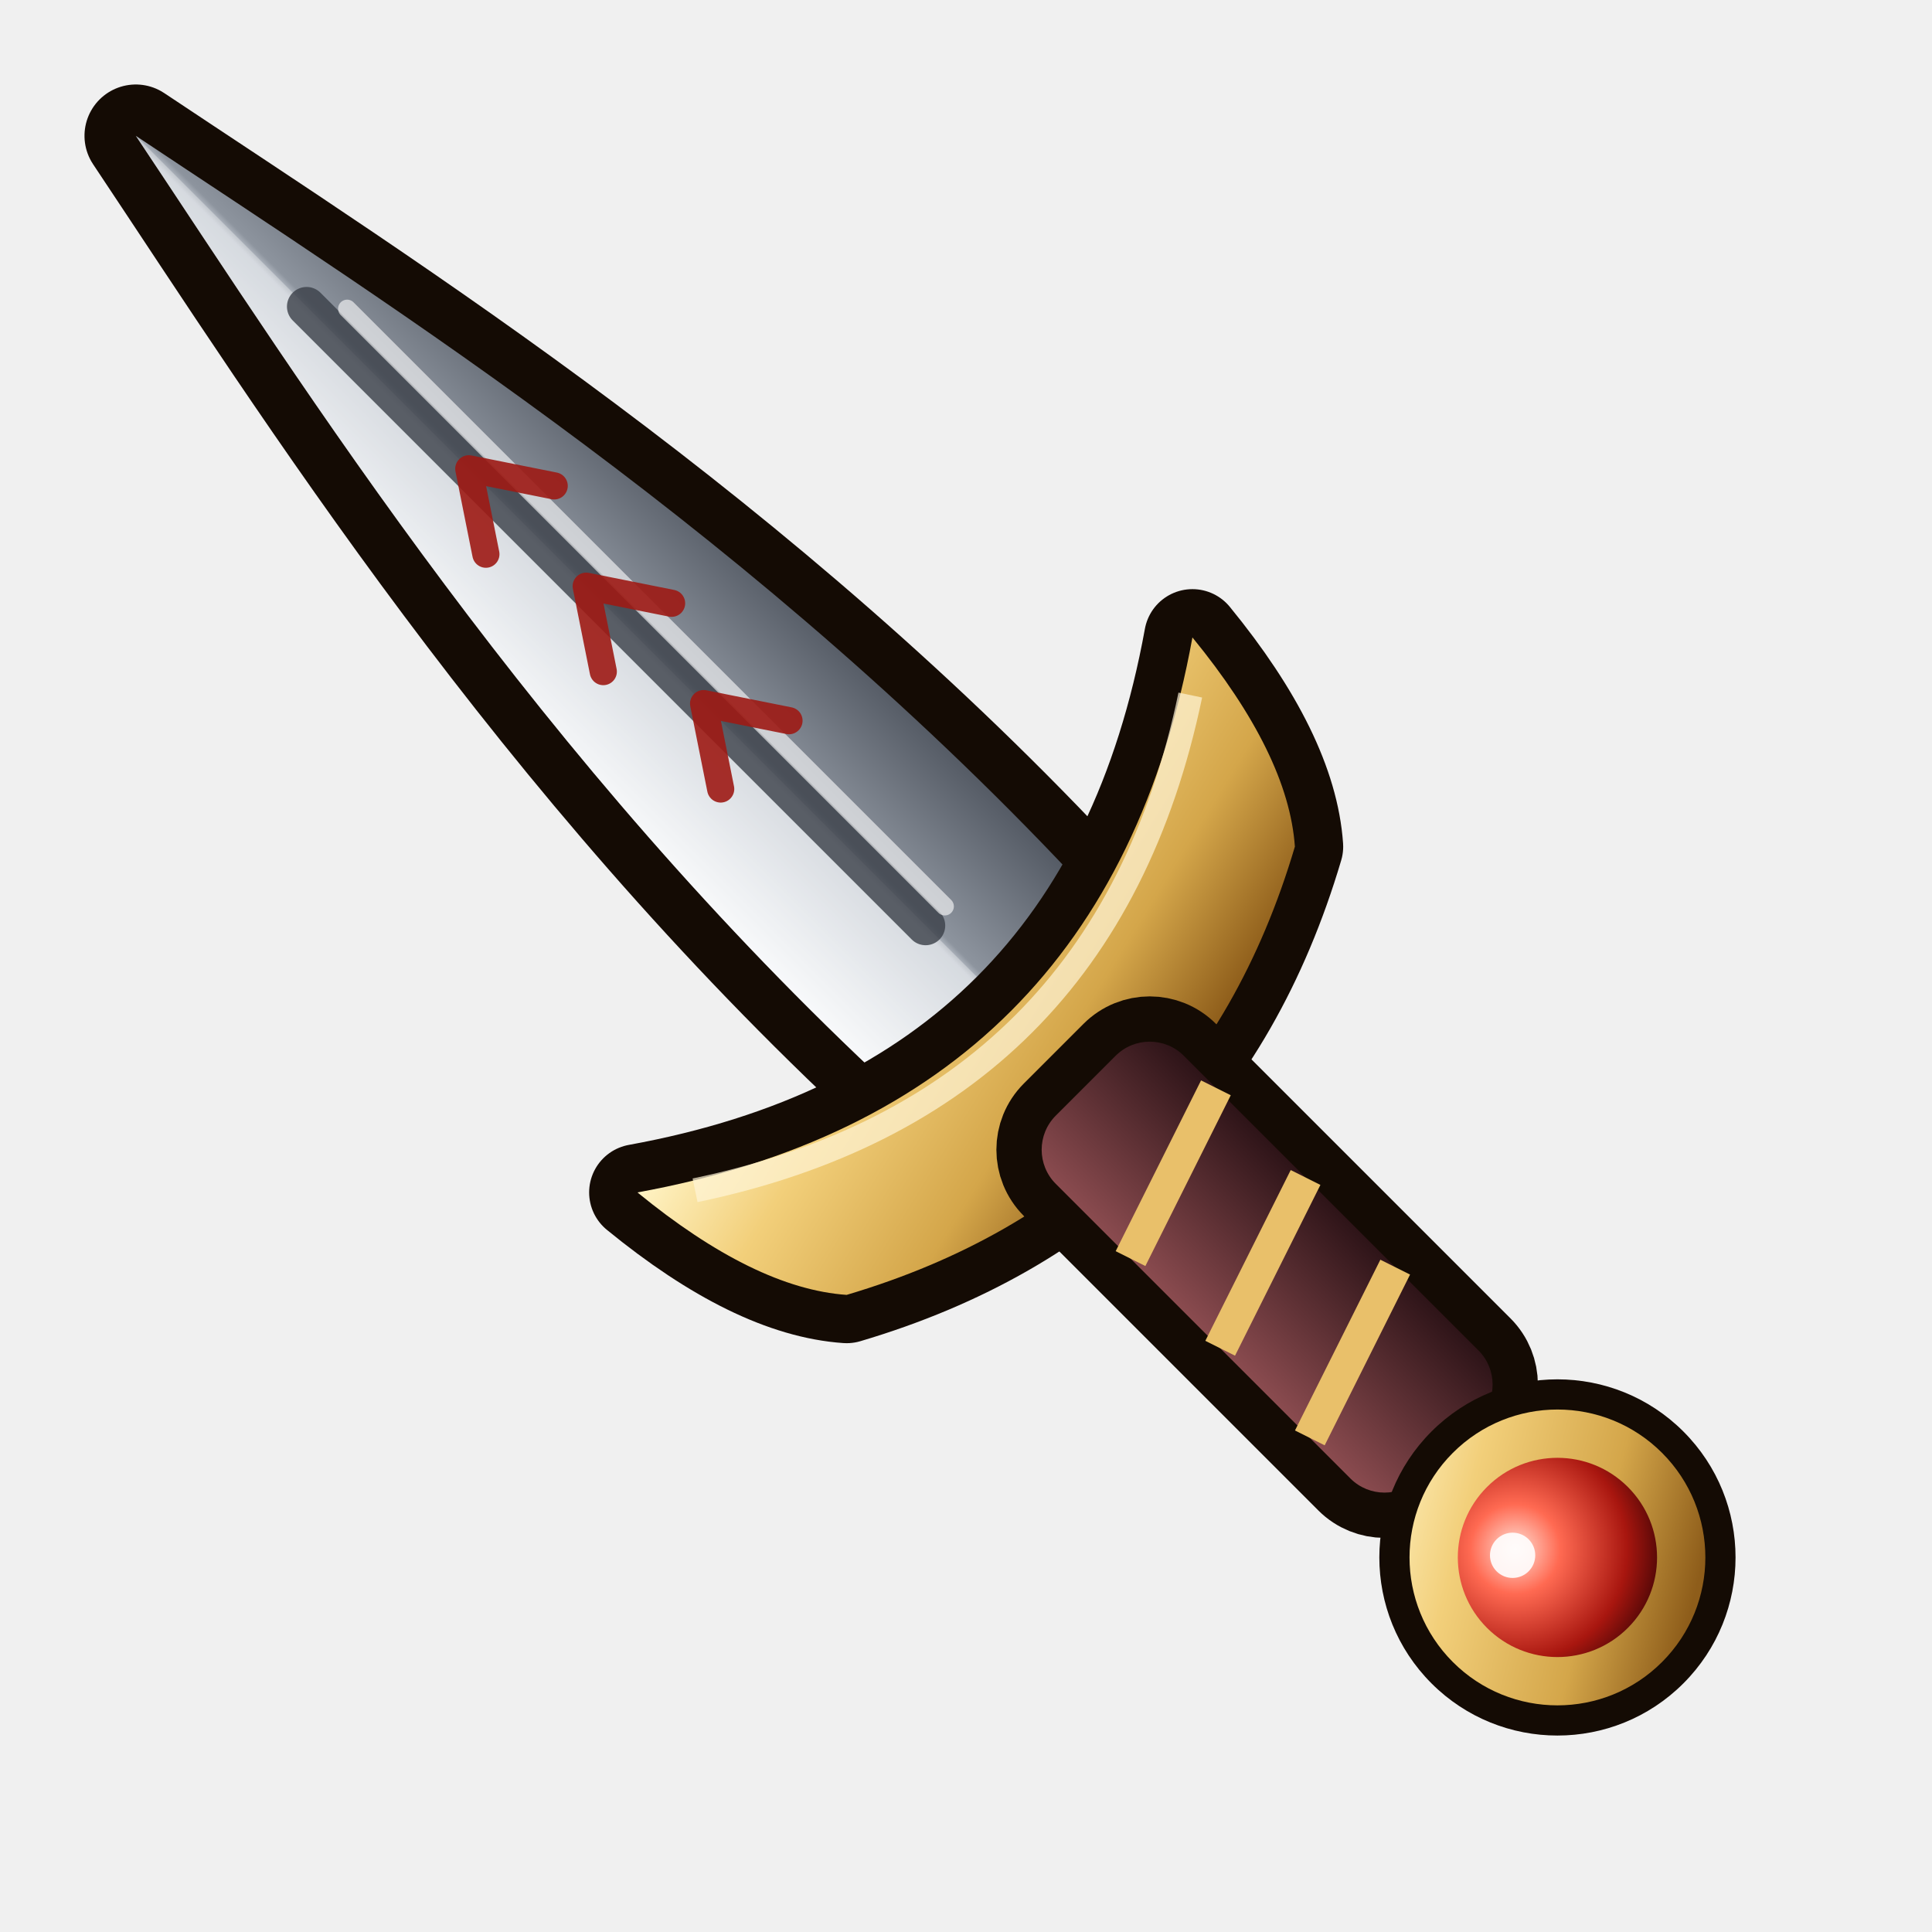
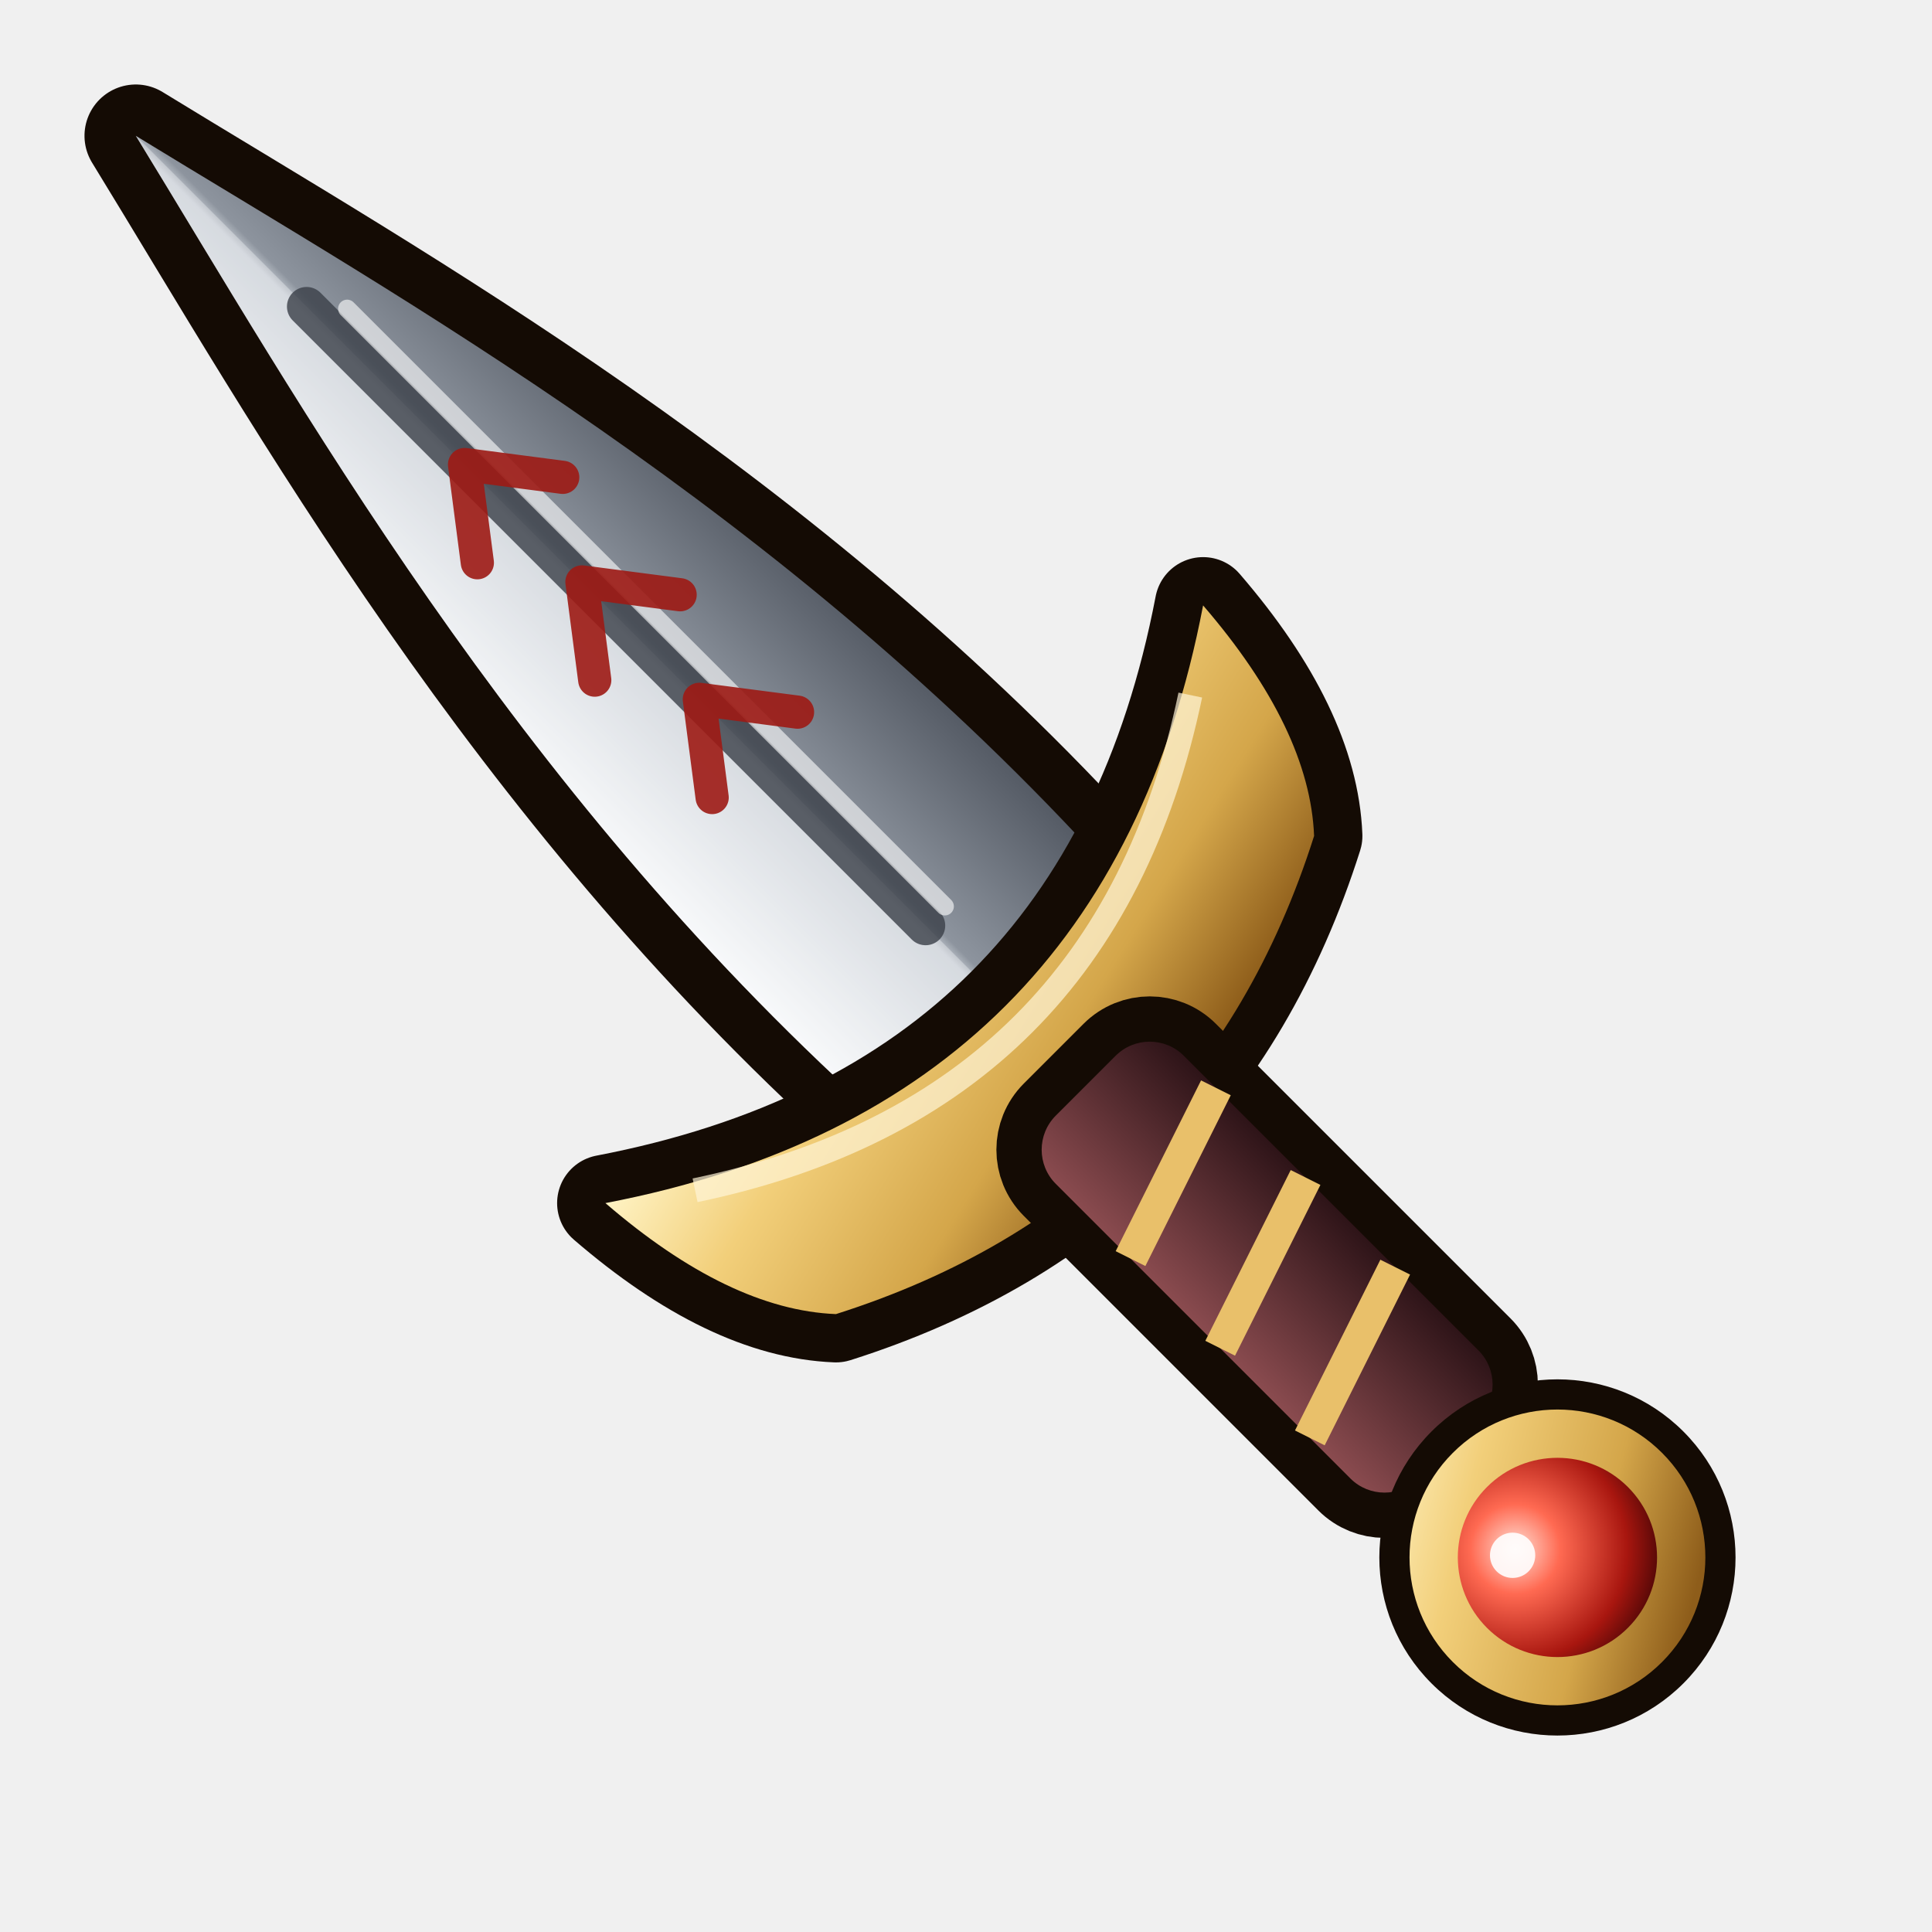
<svg xmlns="http://www.w3.org/2000/svg" width="64" height="64" viewBox="0 0 64 64">
  <defs>
    <linearGradient id="lit" x1="0" y1="0" x2="0.7" y2="1">
      <stop offset="0" stop-color="#fff6d2" />
      <stop offset="0.35" stop-color="#f6d98a" />
      <stop offset="0.75" stop-color="#dcac52" />
      <stop offset="1" stop-color="#b47d2c" />
    </linearGradient>
    <linearGradient id="shade" x1="0" y1="0" x2="1" y2="1">
      <stop offset="0" stop-color="#e6bb62" />
      <stop offset="0.5" stop-color="#b9842f" />
      <stop offset="1" stop-color="#7a4d15" />
    </linearGradient>
    <linearGradient id="tailL" x1="0" y1="0" x2="1" y2="1">
      <stop offset="0" stop-color="#ecc56f" />
      <stop offset="1" stop-color="#a87228" />
    </linearGradient>
    <linearGradient id="tailR" x1="0" y1="0" x2="1" y2="1">
      <stop offset="0" stop-color="#a87228" />
      <stop offset="1" stop-color="#5e3a0f" />
    </linearGradient>
    <linearGradient id="gold" x1="0" y1="0" x2="0.6" y2="1">
      <stop offset="0" stop-color="#fff3c4" />
      <stop offset="0.3" stop-color="#f2cf7a" />
      <stop offset="0.7" stop-color="#d4a64a" />
      <stop offset="1" stop-color="#8e5d1a" />
    </linearGradient>
    <radialGradient id="sapphire" cx="0.38" cy="0.32" r="0.75">
      <stop offset="0" stop-color="#d8ecff" />
      <stop offset="0.3" stop-color="#6fb2ff" />
      <stop offset="0.75" stop-color="#2557b8" />
      <stop offset="1" stop-color="#132a66" />
    </radialGradient>
    <radialGradient id="ruby" cx="0.38" cy="0.32" r="0.75">
      <stop offset="0" stop-color="#ffe0d6" />
      <stop offset="0.3" stop-color="#ff6a52" />
      <stop offset="0.75" stop-color="#a8160f" />
      <stop offset="1" stop-color="#4a0606" />
    </radialGradient>
    <linearGradient id="steel" x1="0" y1="0" x2="1" y2="0">
      <stop offset="0" stop-color="#f4f6f8" />
      <stop offset="0.48" stop-color="#c3c9d1" />
      <stop offset="0.52" stop-color="#8d949e" />
      <stop offset="1" stop-color="#555b65" />
    </linearGradient>
    <linearGradient id="ember" x1="0" y1="0" x2="0" y2="1">
      <stop offset="0" stop-color="#ffe7a8" />
      <stop offset="0.35" stop-color="#ffa040" />
      <stop offset="0.8" stop-color="#e2461c" />
      <stop offset="1" stop-color="#8e1a0c" />
    </linearGradient>
    <linearGradient id="grip" x1="0" y1="0" x2="1" y2="0">
      <stop offset="0" stop-color="#8a4b4f" />
      <stop offset="1" stop-color="#2e1418" />
    </linearGradient>
  </defs>
  <g transform="translate(38.44,38.44) rotate(-45)">
-     <path d="M0,-48 C2.0,-38 5.2,-24 4.6,-8 L-4.6,-8 C-5.2,-24 -2.0,-38 0,-48 Z" fill="#140b04" stroke="#140b04" stroke-width="3.4" stroke-linejoin="round" />
-     <path d="M0,-48 C2.0,-38 5.2,-24 4.6,-8 L-4.6,-8 C-5.2,-24 -2.0,-38 0,-48 Z" fill="url(#steel)" />
-     <path d="M0,-48 C-2.0,-38 -5.2,-24 -4.6,-8 L0,-8 Z" fill="#ffffff" fill-opacity="0.32" />
+     <path d="M0,-48 C2.4,-38 6.4,-24 5.6,-8 L-5.6,-8 C-6.4,-24 -2.4,-38 0,-48 Z" fill="#140b04" stroke="#140b04" stroke-width="3.4" stroke-linejoin="round" />
+     <path d="M0,-48 C2.4,-38 6.4,-24 5.6,-8 L-5.6,-8 C-6.4,-24 -2.4,-38 0,-48 Z" fill="url(#steel)" />
+     <path d="M0,-48 C-2.4,-38 -6.4,-24 -5.6,-8 L0,-8 Z" fill="#ffffff" fill-opacity="0.32" />
    <path d="M0,-40 L0,-11" stroke="#3a3f48" stroke-width="1.3" stroke-opacity="0.8" stroke-linecap="round" />
    <path d="M0.9,-39 L0.9,-11" stroke="#ffffff" stroke-width="0.6" stroke-opacity="0.6" stroke-linecap="round" />
-     <path d="M-1.6,-30 L0,-32.4 L1.6,-30 M-1.6,-24.5 L0,-26.9 L1.6,-24.5 M-1.6,-19 L0,-21.4 L1.6,-19" fill="none" stroke="#9e1a14" stroke-width="0.9" stroke-opacity="0.9" stroke-linecap="round" stroke-linejoin="round" />
-     <path d="M-13,-11.5 Q0,-2.5 13,-11.5 Q12.5,-6.5 10.5,-4.2 Q0,1.5 -10.5,-4.2 Q-12.5,-6.5 -13,-11.5 Z" fill="#140b04" stroke="#140b04" stroke-width="3.2" stroke-linejoin="round" />
-     <path d="M-13,-11.5 Q0,-2.5 13,-11.5 Q12.5,-6.5 10.5,-4.2 Q0,1.5 -10.5,-4.2 Q-12.5,-6.5 -13,-11.5 Z" fill="url(#gold)" />
+     <path d="M-2.0,-30 L0,-32.6 L2.0,-30 M-2.0,-24.5 L0,-27.1 L2.0,-24.5 M-2.0,-19 L0,-21.6 L2.0,-19" fill="none" stroke="#9e1a14" stroke-width="1.1" stroke-opacity="0.9" stroke-linecap="round" stroke-linejoin="round" />
+     <path d="M-14,-12 Q0,-2.5 14,-12 Q13.6,-6.6 11.2,-4.0 Q0,1.8 -11.2,-4.0 Q-13.6,-6.6 -14,-12 Z" fill="#140b04" stroke="#140b04" stroke-width="3.2" stroke-linejoin="round" />
+     <path d="M-14,-12 Q0,-2.5 14,-12 Q13.6,-6.6 11.2,-4.0 Q0,1.8 -11.2,-4.0 Q-13.6,-6.6 -14,-12 Z" fill="url(#gold)" />
    <path d="M-11.6,-10.2 Q0,-2.6 11.6,-10.2" fill="none" stroke="#fff6d8" stroke-width="0.8" stroke-opacity="0.7" />
    <rect x="-3.0" y="-3.5" width="6.0" height="17" rx="1.6" fill="#140b04" stroke="#140b04" stroke-width="3.0" />
    <rect x="-3.0" y="-3.5" width="6.0" height="17" rx="1.6" fill="url(#grip)" />
    <path d="M-3,1.6 L3,-0.4" stroke="#e9c06a" stroke-width="1.1" />
    <path d="M-3,5.8 L3,3.8" stroke="#e9c06a" stroke-width="1.1" />
    <path d="M-3,10.0 L3,8.0" stroke="#e9c06a" stroke-width="1.1" />
    <circle cx="0" cy="18.6" r="5.9" fill="#140b04" />
    <circle cx="0" cy="18.6" r="4.9" fill="url(#gold)" />
    <circle cx="0" cy="18.6" r="3.3" fill="url(#ruby)" />
    <circle cx="-1.0" cy="17.5" r="0.75" fill="#ffffff" fill-opacity="0.9" />
  </g>
</svg>
